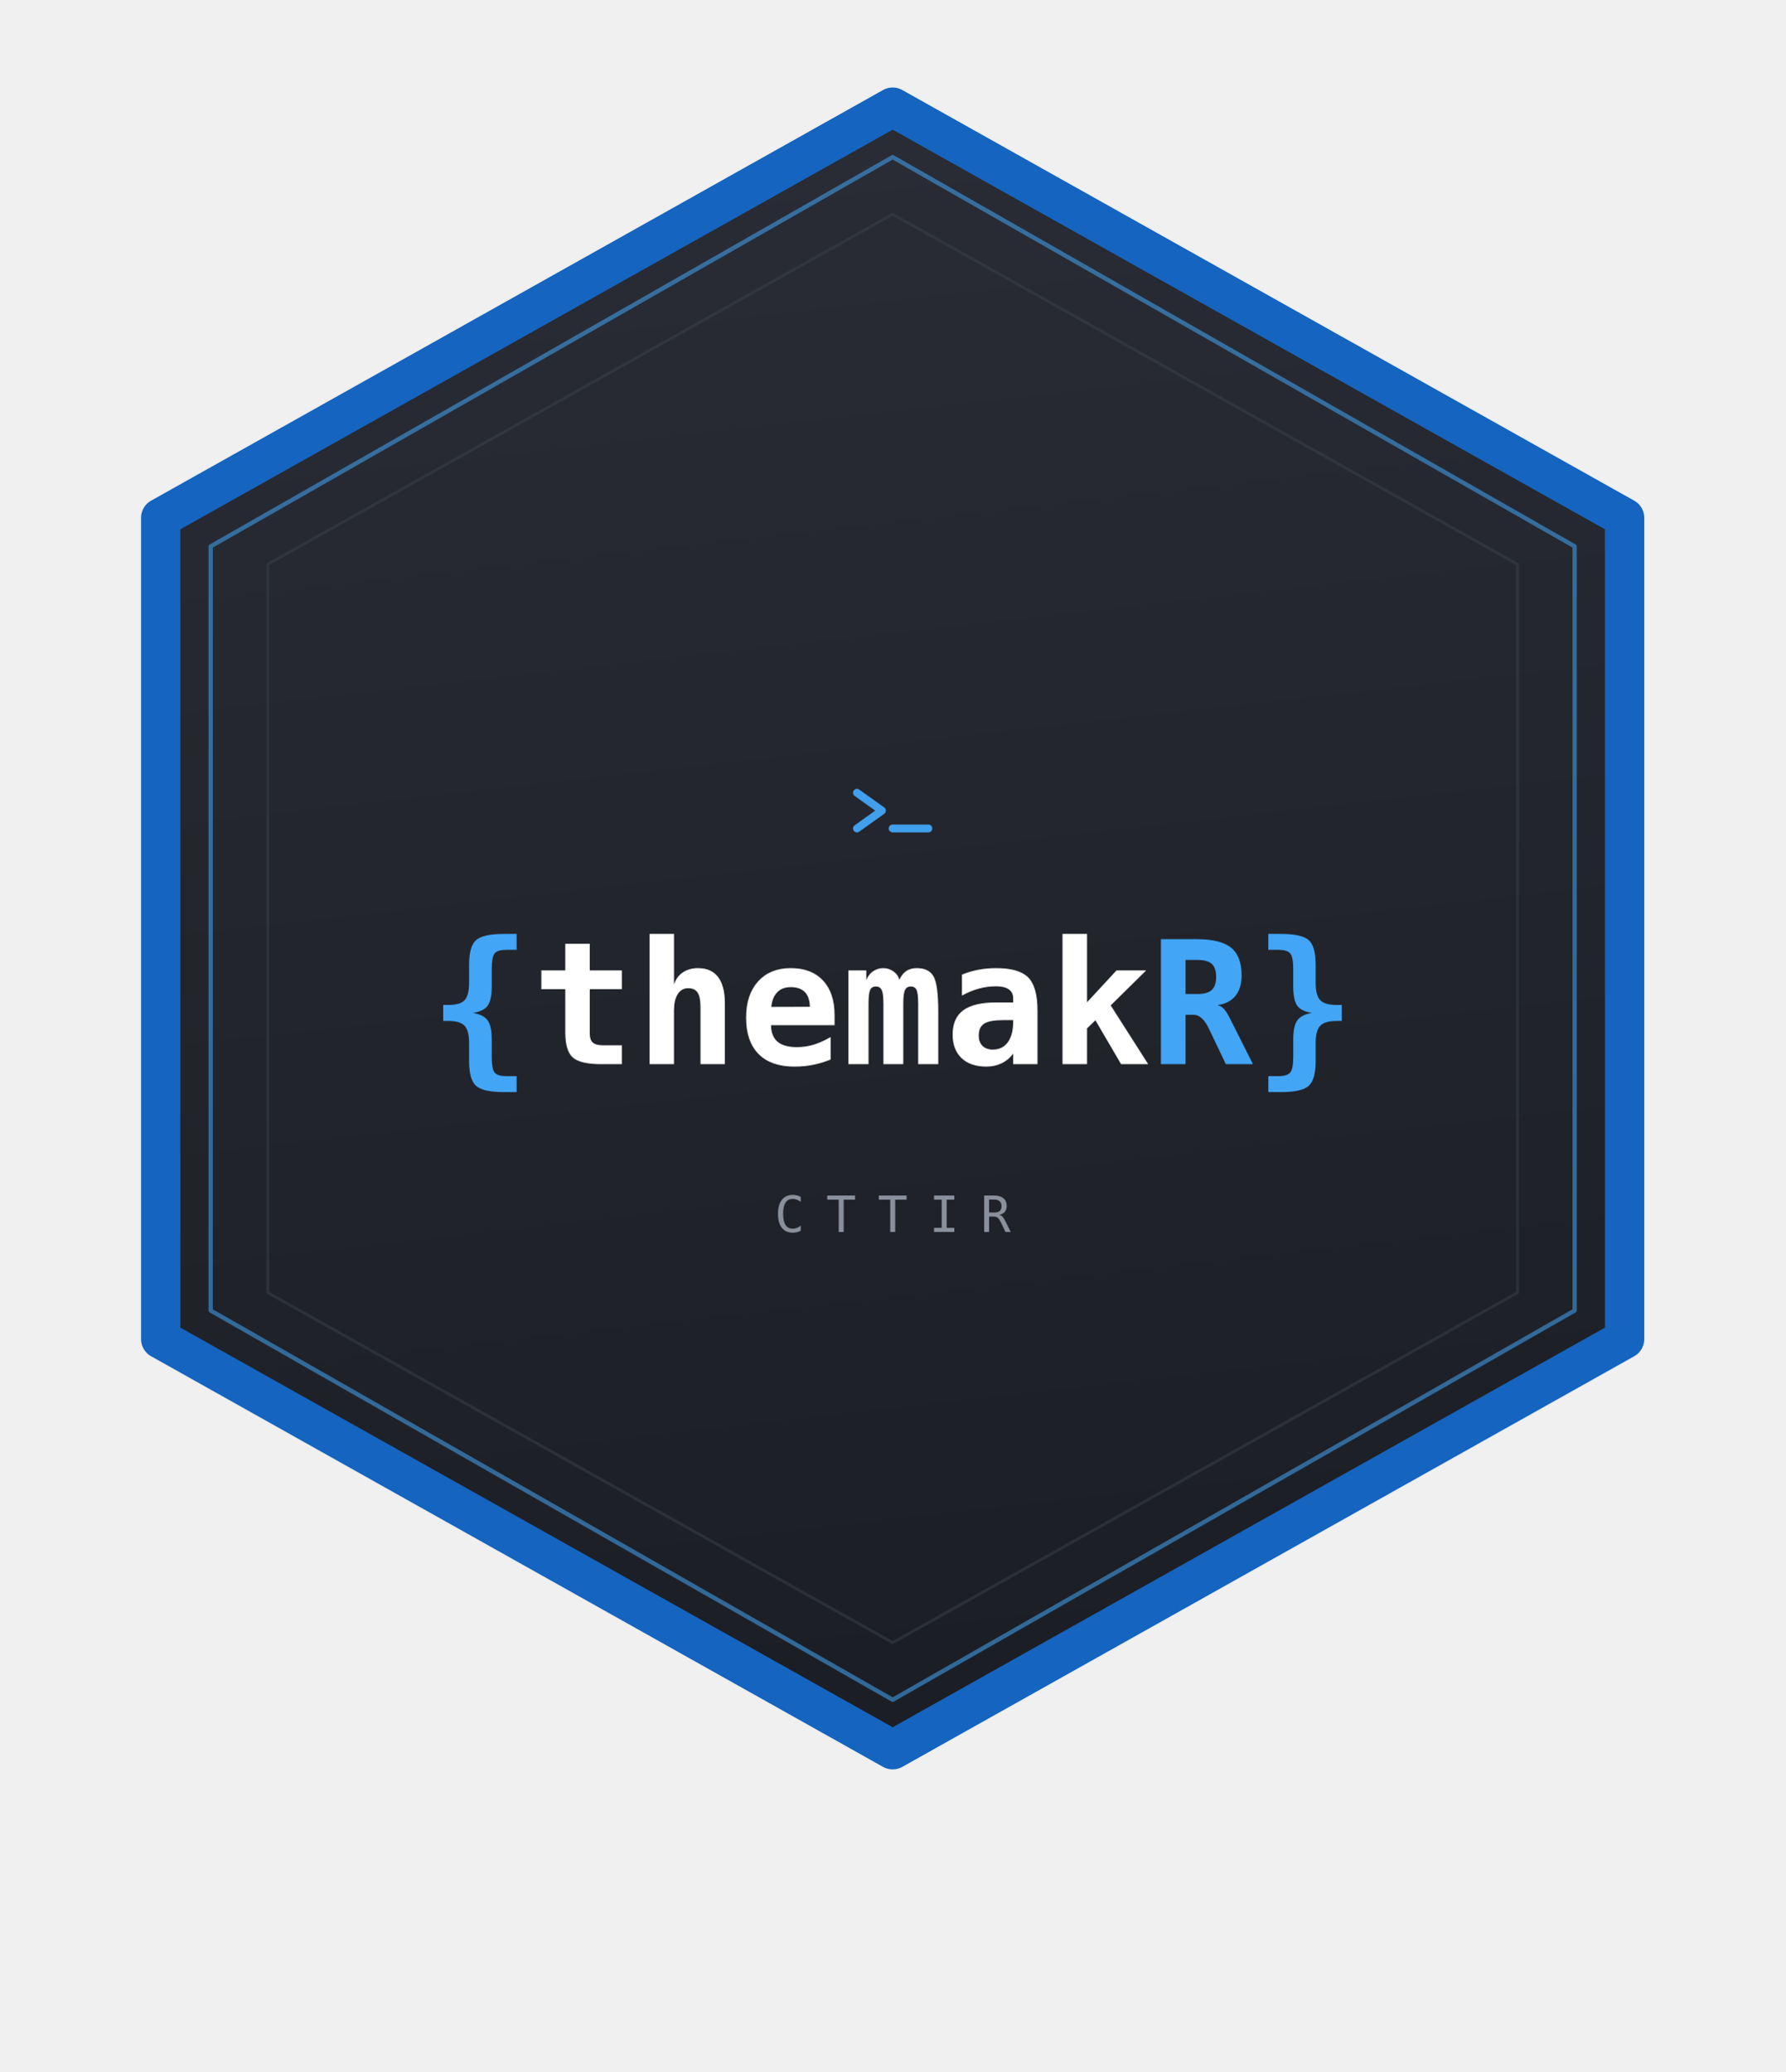
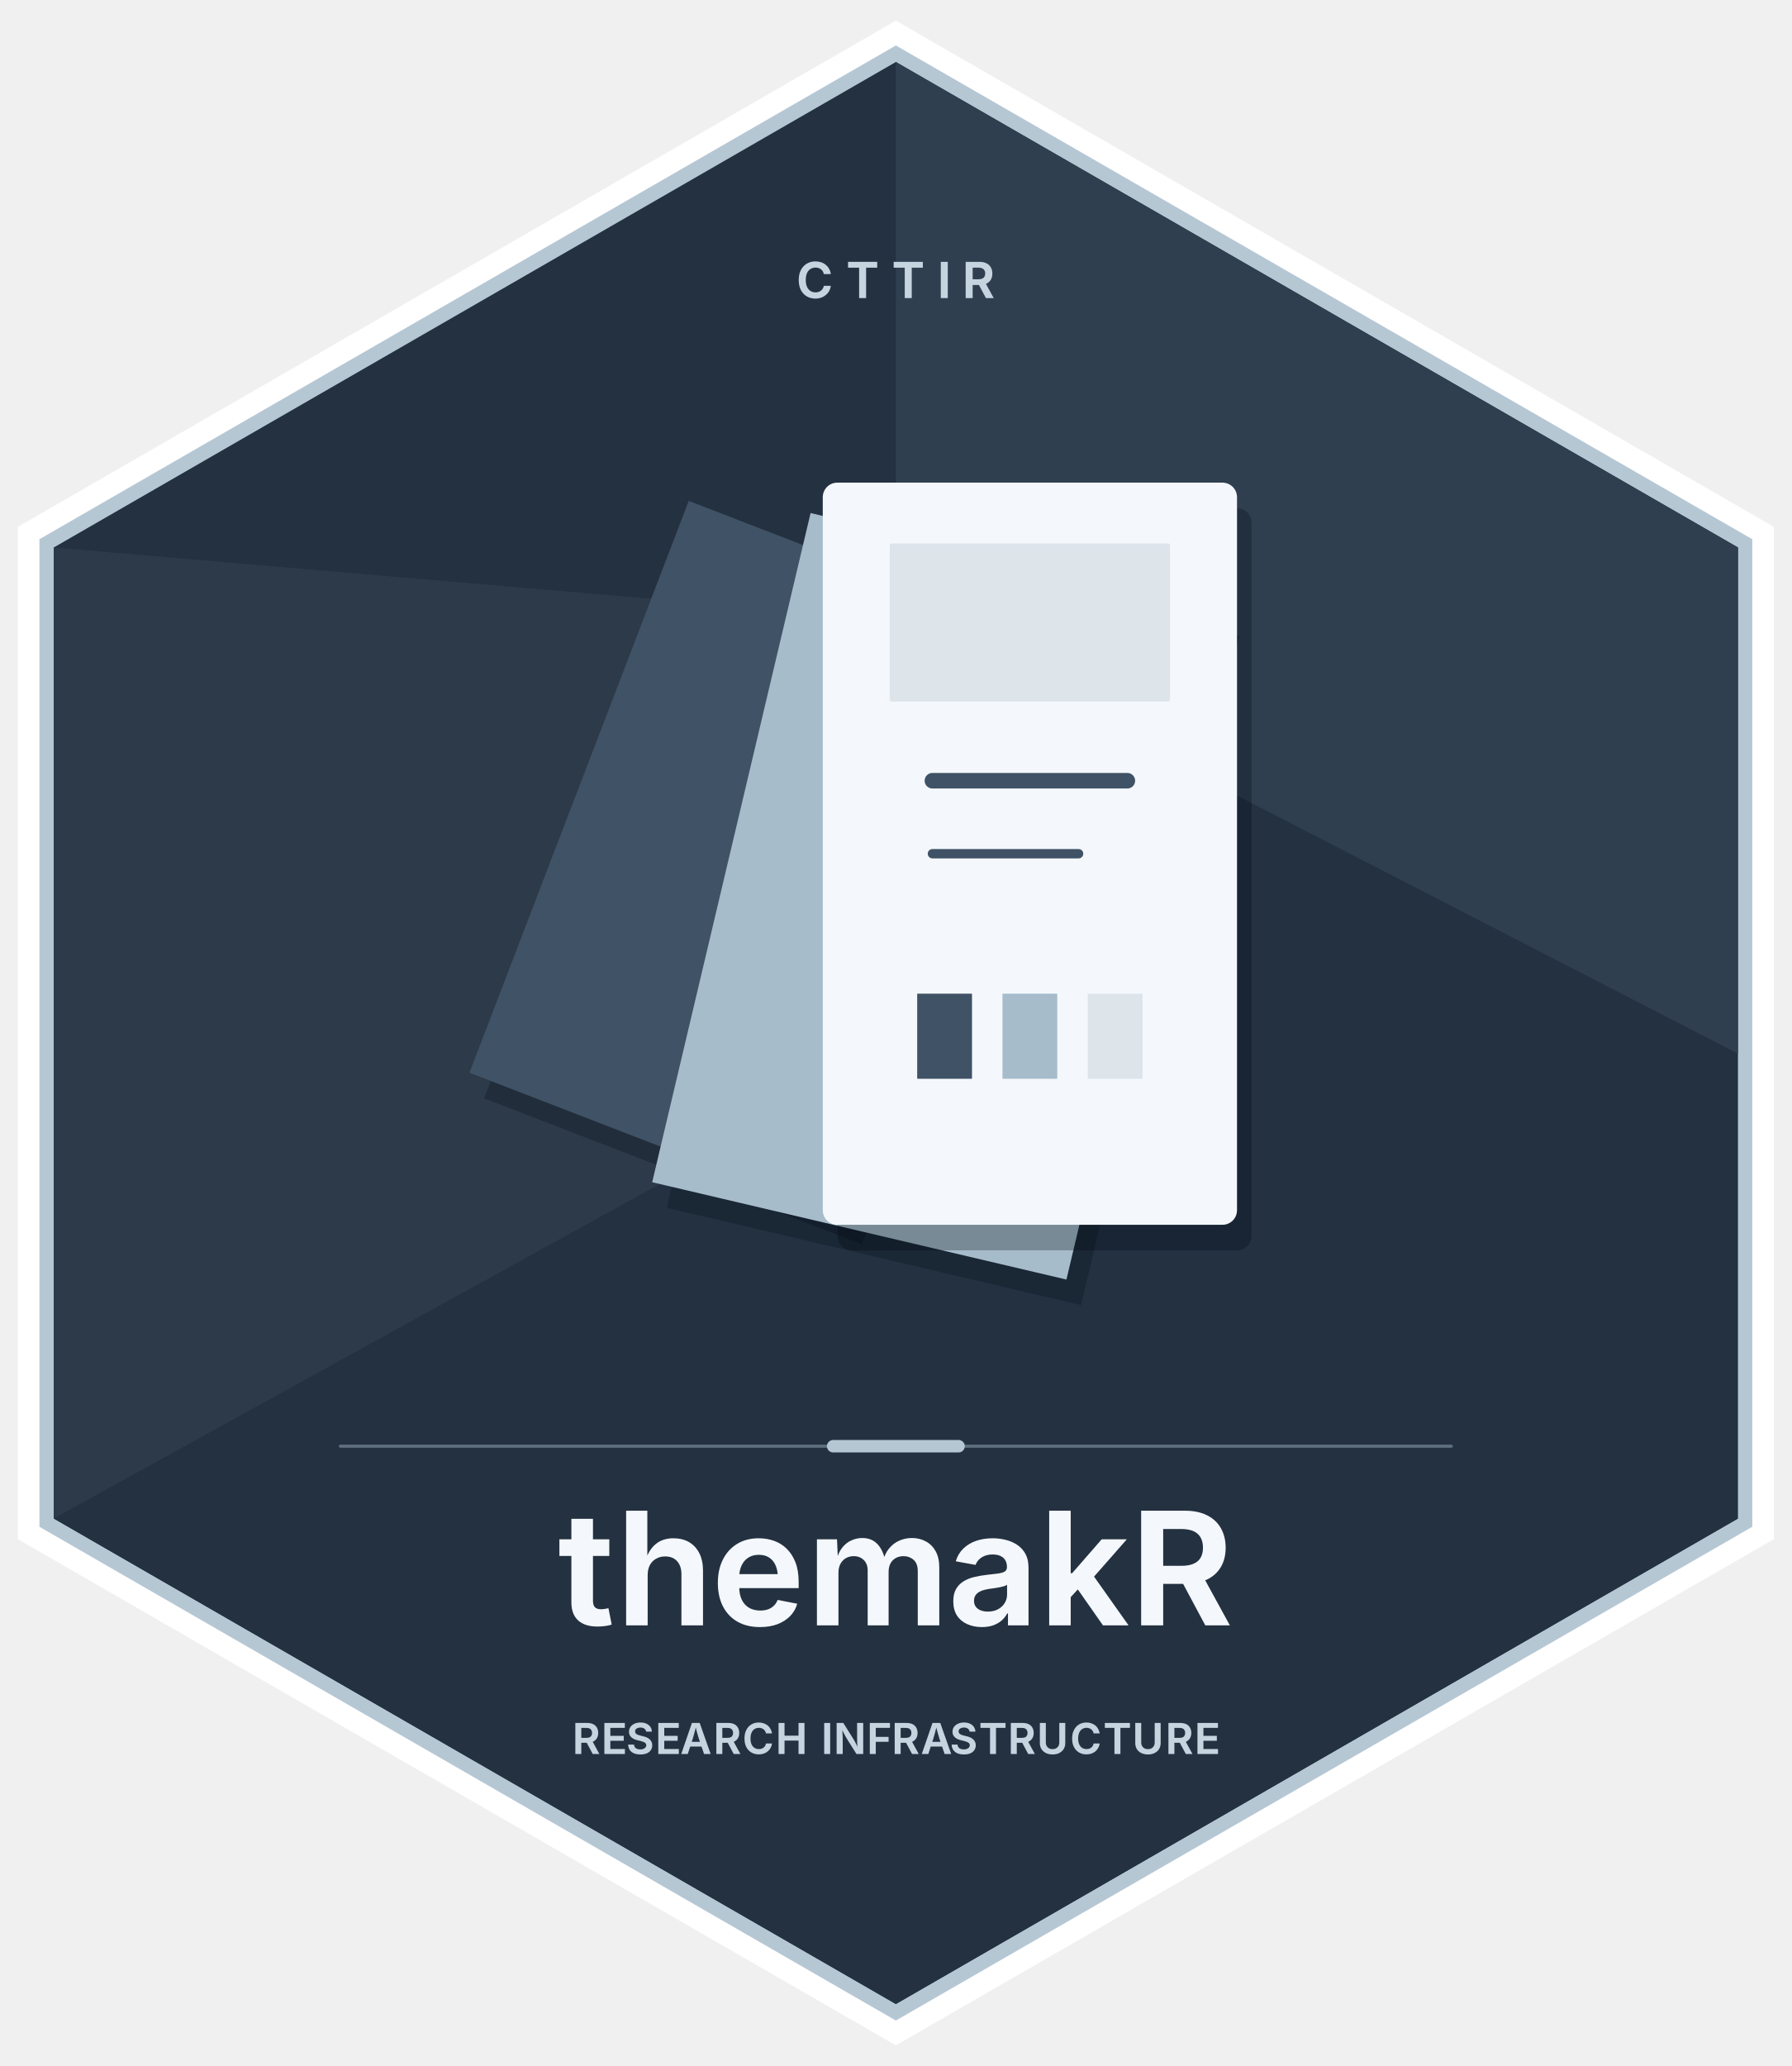
- <svg xmlns="http://www.w3.org/2000/svg" width="500" height="580" viewBox="0 0 500 580">
+ <svg xmlns="http://www.w3.org/2000/svg" xmlns:xlink="http://www.w3.org/1999/xlink" width="432" height="498" viewBox="0 0 432 498">
  <defs>
-     <linearGradient id="bgthema" x1="0" y1="0" x2="0.1" y2="1">
-       <stop offset="0%" stop-color="#2a2d36" />
-       <stop offset="100%" stop-color="#1c1e25" />
-     </linearGradient>
-     <clipPath id="hexthema">
-       <polygon points="250,30 455,145 455,375 250,490 45,375 45,145" />
-     </clipPath>
+     <g>
+       <g id="glyph-0-0">
+         <path d="M 4.594 0.125 C 3.832 0.125 3.145 -0.051 2.531 -0.406 C 1.926 -0.758 1.445 -1.27 1.094 -1.938 C 0.75 -2.613 0.578 -3.422 0.578 -4.359 C 0.578 -5.305 0.754 -6.113 1.109 -6.781 C 1.461 -7.445 1.941 -7.957 2.547 -8.312 C 3.148 -8.664 3.832 -8.844 4.594 -8.844 C 5.082 -8.844 5.535 -8.773 5.953 -8.641 C 6.379 -8.504 6.754 -8.301 7.078 -8.031 C 7.41 -7.77 7.68 -7.453 7.891 -7.078 C 8.109 -6.703 8.254 -6.27 8.328 -5.781 L 6.625 -5.781 C 6.582 -6.031 6.504 -6.25 6.391 -6.438 C 6.273 -6.633 6.129 -6.801 5.953 -6.938 C 5.773 -7.07 5.57 -7.176 5.344 -7.25 C 5.125 -7.32 4.891 -7.359 4.641 -7.359 C 4.172 -7.359 3.754 -7.238 3.391 -7 C 3.035 -6.77 2.758 -6.43 2.562 -5.984 C 2.375 -5.547 2.281 -5.004 2.281 -4.359 C 2.281 -3.711 2.379 -3.164 2.578 -2.719 C 2.773 -2.281 3.051 -1.945 3.406 -1.719 C 3.758 -1.488 4.164 -1.375 4.625 -1.375 C 4.883 -1.375 5.125 -1.41 5.344 -1.484 C 5.562 -1.555 5.758 -1.66 5.938 -1.797 C 6.113 -1.93 6.258 -2.094 6.375 -2.281 C 6.5 -2.477 6.586 -2.703 6.641 -2.953 L 8.328 -2.953 C 8.273 -2.535 8.148 -2.141 7.953 -1.766 C 7.766 -1.398 7.508 -1.078 7.188 -0.797 C 6.863 -0.516 6.484 -0.289 6.047 -0.125 C 5.617 0.039 5.133 0.125 4.594 0.125 Z M 4.594 0.125 " />
+       </g>
+       <g id="glyph-0-1">
+ </g>
+       <g id="glyph-0-2">
+         <path d="M 0.469 -7.328 L 0.469 -8.734 L 7.5 -8.734 L 7.5 -7.328 L 4.828 -7.328 L 4.828 0 L 3.141 0 L 3.141 -7.328 Z M 0.469 -7.328 " />
+       </g>
+       <g id="glyph-0-3">
+         <path d="M 2.516 -8.734 L 2.516 0 L 0.828 0 L 0.828 -8.734 Z M 2.516 -8.734 " />
+       </g>
+       <g id="glyph-0-4">
+         <path d="M 0.828 0 L 0.828 -8.734 L 4.172 -8.734 C 4.836 -8.734 5.398 -8.613 5.859 -8.375 C 6.316 -8.145 6.664 -7.816 6.906 -7.391 C 7.145 -6.973 7.266 -6.477 7.266 -5.906 C 7.266 -5.344 7.145 -4.852 6.906 -4.438 C 6.664 -4.031 6.312 -3.711 5.844 -3.484 C 5.375 -3.266 4.805 -3.156 4.141 -3.156 L 1.812 -3.156 L 1.812 -4.531 L 3.891 -4.531 C 4.266 -4.531 4.57 -4.582 4.812 -4.688 C 5.062 -4.801 5.242 -4.957 5.359 -5.156 C 5.484 -5.363 5.547 -5.613 5.547 -5.906 C 5.547 -6.219 5.484 -6.477 5.359 -6.688 C 5.242 -6.895 5.062 -7.055 4.812 -7.172 C 4.57 -7.285 4.266 -7.344 3.891 -7.344 L 2.516 -7.344 L 2.516 0 Z M 5.719 0 L 3.594 -3.969 L 5.422 -3.969 L 7.594 0 Z M 5.719 0 " />
+       </g>
+       <g id="glyph-1-0">
+         <path d="M 12.406 -20.75 L 12.406 -16.734 L 0.375 -16.734 L 0.375 -20.75 Z M 3.266 -25.688 L 8.469 -25.688 L 8.469 -5.953 C 8.469 -5.254 8.617 -4.734 8.922 -4.391 C 9.234 -4.055 9.742 -3.891 10.453 -3.891 C 10.66 -3.891 10.953 -3.914 11.328 -3.969 C 11.703 -4.031 11.992 -4.086 12.203 -4.141 L 12.984 -0.188 C 12.398 -0.008 11.816 0.109 11.234 0.172 C 10.66 0.242 10.109 0.281 9.578 0.281 C 7.535 0.281 5.973 -0.211 4.891 -1.203 C 3.805 -2.203 3.266 -3.641 3.266 -5.516 Z M 3.266 -25.688 " />
+       </g>
+       <g id="glyph-1-1">
+         <path d="M 7.656 -12.078 L 7.656 0 L 2.469 0 L 2.469 -27.641 L 7.578 -27.641 L 7.578 -15.594 L 7.109 -15.594 C 7.66 -17.352 8.492 -18.691 9.609 -19.609 C 10.734 -20.535 12.156 -21 13.875 -21 C 15.312 -21 16.562 -20.691 17.625 -20.078 C 18.688 -19.461 19.516 -18.57 20.109 -17.406 C 20.703 -16.238 21 -14.832 21 -13.188 L 21 0 L 15.797 0 L 15.797 -12.344 C 15.797 -13.676 15.445 -14.723 14.75 -15.484 C 14.062 -16.242 13.109 -16.625 11.891 -16.625 C 11.078 -16.625 10.348 -16.441 9.703 -16.078 C 9.055 -15.723 8.551 -15.207 8.188 -14.531 C 7.832 -13.863 7.656 -13.047 7.656 -12.078 Z M 7.656 -12.078 " />
+       </g>
+       <g id="glyph-1-2">
+         <path d="M 11.75 0.406 C 9.645 0.406 7.832 -0.023 6.312 -0.891 C 4.789 -1.766 3.617 -3 2.797 -4.594 C 1.984 -6.195 1.578 -8.086 1.578 -10.266 C 1.578 -12.391 1.984 -14.258 2.797 -15.875 C 3.609 -17.488 4.75 -18.742 6.219 -19.641 C 7.695 -20.547 9.438 -21 11.438 -21 C 12.758 -21 14 -20.789 15.156 -20.375 C 16.312 -19.957 17.328 -19.316 18.203 -18.453 C 19.086 -17.586 19.785 -16.5 20.297 -15.188 C 20.805 -13.875 21.062 -12.312 21.062 -10.5 L 21.062 -8.984 L 3.859 -8.984 L 3.859 -12.359 L 18.5 -12.359 L 16.062 -11.406 C 16.062 -12.531 15.891 -13.516 15.547 -14.359 C 15.203 -15.203 14.688 -15.852 14 -16.312 C 13.32 -16.781 12.477 -17.016 11.469 -17.016 C 10.469 -17.016 9.609 -16.781 8.891 -16.312 C 8.18 -15.844 7.645 -15.203 7.281 -14.391 C 6.914 -13.586 6.734 -12.691 6.734 -11.703 L 6.734 -9.328 C 6.734 -8.078 6.941 -7.02 7.359 -6.156 C 7.785 -5.301 8.379 -4.656 9.141 -4.219 C 9.91 -3.789 10.801 -3.578 11.812 -3.578 C 12.488 -3.578 13.102 -3.672 13.656 -3.859 C 14.207 -4.055 14.68 -4.348 15.078 -4.734 C 15.473 -5.117 15.781 -5.586 16 -6.141 L 20.719 -5.219 C 20.406 -4.094 19.836 -3.102 19.016 -2.25 C 18.191 -1.406 17.164 -0.75 15.938 -0.281 C 14.719 0.176 13.32 0.406 11.75 0.406 Z M 11.75 0.406 " />
+       </g>
+       <g id="glyph-1-3">
+         <path d="M 2.469 0 L 2.469 -20.75 L 7.312 -20.75 L 7.531 -15.672 L 7.156 -15.672 C 7.469 -16.922 7.938 -17.941 8.562 -18.734 C 9.188 -19.523 9.922 -20.109 10.766 -20.484 C 11.609 -20.867 12.484 -21.062 13.391 -21.062 C 14.891 -21.062 16.098 -20.586 17.016 -19.641 C 17.941 -18.703 18.602 -17.281 19 -15.375 L 18.391 -15.375 C 18.68 -16.664 19.176 -17.727 19.875 -18.562 C 20.582 -19.406 21.406 -20.031 22.344 -20.438 C 23.289 -20.852 24.305 -21.062 25.391 -21.062 C 26.629 -21.062 27.75 -20.785 28.75 -20.234 C 29.75 -19.691 30.535 -18.895 31.109 -17.844 C 31.68 -16.789 31.969 -15.504 31.969 -13.984 L 31.969 0 L 26.781 0 L 26.781 -13.078 C 26.781 -14.316 26.441 -15.227 25.766 -15.812 C 25.098 -16.395 24.289 -16.688 23.344 -16.688 C 22.602 -16.688 21.961 -16.523 21.422 -16.203 C 20.879 -15.891 20.461 -15.445 20.172 -14.875 C 19.891 -14.312 19.75 -13.648 19.75 -12.891 L 19.75 0 L 14.703 0 L 14.703 -13.266 C 14.703 -14.305 14.391 -15.133 13.766 -15.75 C 13.141 -16.375 12.332 -16.688 11.344 -16.688 C 10.656 -16.688 10.031 -16.531 9.469 -16.219 C 8.914 -15.906 8.473 -15.445 8.141 -14.844 C 7.816 -14.25 7.656 -13.516 7.656 -12.641 L 7.656 0 Z M 2.469 0 " />
+       </g>
+       <g id="glyph-1-4">
+         <path d="M 8.25 0.406 C 6.945 0.406 5.77 0.172 4.719 -0.297 C 3.664 -0.766 2.836 -1.457 2.234 -2.375 C 1.641 -3.301 1.344 -4.445 1.344 -5.812 C 1.344 -6.988 1.555 -7.957 1.984 -8.719 C 2.422 -9.488 3.008 -10.109 3.75 -10.578 C 4.488 -11.047 5.328 -11.395 6.266 -11.625 C 7.211 -11.863 8.191 -12.039 9.203 -12.156 C 10.398 -12.281 11.367 -12.395 12.109 -12.5 C 12.859 -12.602 13.406 -12.766 13.75 -12.984 C 14.102 -13.211 14.281 -13.555 14.281 -14.016 L 14.281 -14.109 C 14.281 -14.734 14.145 -15.27 13.875 -15.719 C 13.613 -16.164 13.227 -16.504 12.719 -16.734 C 12.219 -16.973 11.594 -17.094 10.844 -17.094 C 10.082 -17.094 9.422 -16.973 8.859 -16.734 C 8.305 -16.504 7.848 -16.195 7.484 -15.812 C 7.129 -15.438 6.875 -15.023 6.719 -14.578 L 1.938 -15.453 C 2.312 -16.68 2.922 -17.703 3.766 -18.516 C 4.609 -19.336 5.629 -19.957 6.828 -20.375 C 8.035 -20.789 9.375 -21 10.844 -21 C 11.883 -21 12.914 -20.875 13.938 -20.625 C 14.957 -20.383 15.883 -19.988 16.719 -19.438 C 17.562 -18.883 18.234 -18.156 18.734 -17.25 C 19.234 -16.352 19.484 -15.242 19.484 -13.922 L 19.484 0 L 14.531 0 L 14.531 -2.875 L 14.344 -2.875 C 14.02 -2.258 13.582 -1.703 13.031 -1.203 C 12.477 -0.711 11.805 -0.32 11.016 -0.031 C 10.223 0.258 9.301 0.406 8.25 0.406 Z M 9.672 -3.328 C 10.609 -3.328 11.422 -3.508 12.109 -3.875 C 12.805 -4.25 13.348 -4.75 13.734 -5.375 C 14.117 -6 14.312 -6.68 14.312 -7.422 L 14.312 -9.781 C 14.145 -9.656 13.883 -9.539 13.531 -9.438 C 13.176 -9.332 12.781 -9.238 12.344 -9.156 C 11.914 -9.07 11.488 -9 11.062 -8.938 C 10.633 -8.875 10.27 -8.828 9.969 -8.797 C 9.258 -8.691 8.633 -8.531 8.094 -8.312 C 7.551 -8.094 7.125 -7.789 6.812 -7.406 C 6.5 -7.02 6.344 -6.523 6.344 -5.922 C 6.344 -5.359 6.484 -4.883 6.766 -4.5 C 7.055 -4.113 7.453 -3.82 7.953 -3.625 C 8.453 -3.426 9.023 -3.328 9.672 -3.328 Z M 9.672 -3.328 " />
+       </g>
+       <g id="glyph-1-5">
+         <path d="M 7.203 -6.312 L 7.203 -12.578 L 8 -12.578 L 15.125 -20.75 L 21.188 -20.75 L 12.109 -10.422 L 10.969 -10.422 Z M 2.469 0 L 2.469 -27.641 L 7.656 -27.641 L 7.656 0 Z M 15.438 0 L 8.938 -9.281 L 12.438 -12.953 L 21.609 0 Z M 15.438 0 " />
+       </g>
+       <g id="glyph-1-6">
+         <path d="M 2.641 0 L 2.641 -27.641 L 13.219 -27.641 C 15.312 -27.641 17.086 -27.27 18.547 -26.531 C 20.016 -25.789 21.125 -24.75 21.875 -23.406 C 22.633 -22.07 23.016 -20.508 23.016 -18.719 C 23.016 -16.926 22.629 -15.375 21.859 -14.062 C 21.086 -12.758 19.969 -11.754 18.5 -11.047 C 17.031 -10.348 15.227 -10 13.094 -10 L 5.75 -10 L 5.75 -14.359 L 12.328 -14.359 C 13.523 -14.359 14.508 -14.523 15.281 -14.859 C 16.051 -15.191 16.617 -15.68 16.984 -16.328 C 17.359 -16.984 17.547 -17.781 17.547 -18.719 C 17.547 -19.688 17.359 -20.504 16.984 -21.172 C 16.617 -21.836 16.051 -22.348 15.281 -22.703 C 14.508 -23.055 13.516 -23.234 12.297 -23.234 L 7.953 -23.234 L 7.953 0 Z M 18.109 0 L 11.391 -12.562 L 17.156 -12.562 L 24.031 0 Z M 18.109 0 " />
+       </g>
+       <g id="glyph-2-0">
+         <path d="M 0.719 0 L 0.719 -7.484 L 3.578 -7.484 C 4.148 -7.484 4.633 -7.383 5.031 -7.188 C 5.426 -6.988 5.723 -6.707 5.922 -6.344 C 6.129 -5.977 6.234 -5.555 6.234 -5.078 C 6.234 -4.586 6.129 -4.164 5.922 -3.812 C 5.711 -3.457 5.41 -3.18 5.016 -2.984 C 4.617 -2.797 4.129 -2.703 3.547 -2.703 L 1.562 -2.703 L 1.562 -3.891 L 3.344 -3.891 C 3.664 -3.891 3.93 -3.93 4.141 -4.016 C 4.348 -4.109 4.5 -4.242 4.594 -4.422 C 4.695 -4.598 4.75 -4.816 4.75 -5.078 C 4.75 -5.336 4.695 -5.555 4.594 -5.734 C 4.5 -5.922 4.348 -6.062 4.141 -6.156 C 3.93 -6.25 3.66 -6.297 3.328 -6.297 L 2.156 -6.297 L 2.156 0 Z M 4.906 0 L 3.094 -3.406 L 4.656 -3.406 L 6.516 0 Z M 4.906 0 " />
+       </g>
+       <g id="glyph-2-1">
+         <path d="M 0.719 0 L 0.719 -7.484 L 5.656 -7.484 L 5.656 -6.297 L 2.156 -6.297 L 2.156 -4.375 L 5.391 -4.375 L 5.391 -3.188 L 2.156 -3.188 L 2.156 -1.203 L 5.672 -1.203 L 5.672 0 Z M 0.719 0 " />
+       </g>
+       <g id="glyph-2-2">
+         <path d="M 3.406 0.109 C 2.812 0.109 2.297 0.02 1.859 -0.156 C 1.43 -0.344 1.094 -0.613 0.844 -0.969 C 0.602 -1.32 0.473 -1.754 0.453 -2.266 L 1.859 -2.266 C 1.879 -2.004 1.957 -1.785 2.094 -1.609 C 2.227 -1.441 2.406 -1.316 2.625 -1.234 C 2.852 -1.148 3.109 -1.109 3.391 -1.109 C 3.672 -1.109 3.914 -1.148 4.125 -1.234 C 4.344 -1.316 4.516 -1.438 4.641 -1.594 C 4.766 -1.75 4.828 -1.926 4.828 -2.125 C 4.828 -2.312 4.77 -2.461 4.656 -2.578 C 4.551 -2.703 4.398 -2.805 4.203 -2.891 C 4.004 -2.973 3.77 -3.051 3.5 -3.125 L 2.672 -3.328 C 2.035 -3.484 1.539 -3.727 1.188 -4.062 C 0.832 -4.395 0.656 -4.828 0.656 -5.359 C 0.656 -5.805 0.773 -6.195 1.016 -6.531 C 1.254 -6.863 1.582 -7.125 2 -7.312 C 2.426 -7.5 2.906 -7.594 3.438 -7.594 C 3.977 -7.594 4.453 -7.5 4.859 -7.312 C 5.266 -7.125 5.582 -6.863 5.812 -6.531 C 6.039 -6.195 6.16 -5.816 6.172 -5.391 L 4.781 -5.391 C 4.738 -5.703 4.598 -5.941 4.359 -6.109 C 4.117 -6.285 3.801 -6.375 3.406 -6.375 C 3.145 -6.375 2.914 -6.332 2.719 -6.25 C 2.52 -6.176 2.367 -6.066 2.266 -5.922 C 2.172 -5.785 2.125 -5.629 2.125 -5.453 C 2.125 -5.254 2.18 -5.086 2.297 -4.953 C 2.422 -4.828 2.578 -4.723 2.766 -4.641 C 2.953 -4.566 3.148 -4.504 3.359 -4.453 L 4.047 -4.281 C 4.336 -4.219 4.617 -4.129 4.891 -4.016 C 5.16 -3.898 5.395 -3.754 5.594 -3.578 C 5.801 -3.398 5.961 -3.191 6.078 -2.953 C 6.203 -2.711 6.266 -2.43 6.266 -2.109 C 6.266 -1.672 6.148 -1.281 5.922 -0.938 C 5.703 -0.602 5.379 -0.344 4.953 -0.156 C 4.523 0.02 4.008 0.109 3.406 0.109 Z M 3.406 0.109 " />
+       </g>
+       <g id="glyph-2-3">
+         <path d="M 0.25 0 L 2.828 -7.484 L 4.703 -7.484 L 7.344 0 L 5.75 0 L 4.484 -3.75 C 4.348 -4.188 4.207 -4.672 4.062 -5.203 C 3.914 -5.734 3.758 -6.32 3.594 -6.969 L 3.906 -6.969 C 3.738 -6.32 3.586 -5.727 3.453 -5.188 C 3.316 -4.656 3.18 -4.176 3.047 -3.75 L 1.828 0 Z M 1.812 -1.797 L 1.812 -2.938 L 5.781 -2.938 L 5.781 -1.797 Z M 1.812 -1.797 " />
+       </g>
+       <g id="glyph-2-4">
+         <path d="M 3.953 0.094 C 3.285 0.094 2.691 -0.055 2.172 -0.359 C 1.648 -0.66 1.238 -1.098 0.938 -1.672 C 0.645 -2.242 0.5 -2.93 0.5 -3.734 C 0.5 -4.547 0.648 -5.238 0.953 -5.812 C 1.254 -6.395 1.664 -6.836 2.188 -7.141 C 2.707 -7.441 3.297 -7.594 3.953 -7.594 C 4.367 -7.594 4.754 -7.531 5.109 -7.406 C 5.473 -7.289 5.797 -7.117 6.078 -6.891 C 6.359 -6.672 6.586 -6.395 6.766 -6.062 C 6.953 -5.738 7.078 -5.375 7.141 -4.969 L 5.688 -4.969 C 5.645 -5.176 5.57 -5.363 5.469 -5.531 C 5.375 -5.695 5.25 -5.836 5.094 -5.953 C 4.945 -6.066 4.773 -6.156 4.578 -6.219 C 4.391 -6.281 4.191 -6.312 3.984 -6.312 C 3.578 -6.312 3.219 -6.207 2.906 -6 C 2.602 -5.801 2.367 -5.508 2.203 -5.125 C 2.035 -4.75 1.953 -4.285 1.953 -3.734 C 1.953 -3.18 2.035 -2.711 2.203 -2.328 C 2.379 -1.953 2.617 -1.664 2.922 -1.469 C 3.223 -1.281 3.57 -1.188 3.969 -1.188 C 4.188 -1.188 4.391 -1.211 4.578 -1.266 C 4.766 -1.328 4.938 -1.414 5.094 -1.531 C 5.25 -1.645 5.375 -1.785 5.469 -1.953 C 5.57 -2.117 5.645 -2.312 5.688 -2.531 L 7.141 -2.531 C 7.098 -2.176 6.992 -1.836 6.828 -1.516 C 6.66 -1.203 6.438 -0.922 6.156 -0.672 C 5.883 -0.43 5.562 -0.242 5.188 -0.109 C 4.82 0.023 4.41 0.094 3.953 0.094 Z M 3.953 0.094 " />
+       </g>
+       <g id="glyph-2-5">
+         <path d="M 0.719 0 L 0.719 -7.484 L 2.156 -7.484 L 2.156 -4.422 L 5.531 -4.422 L 5.531 -7.484 L 6.969 -7.484 L 6.969 0 L 5.531 0 L 5.531 -3.234 L 2.156 -3.234 L 2.156 0 Z M 0.719 0 " />
+       </g>
+       <g id="glyph-2-6">
+ </g>
+       <g id="glyph-2-7">
+         <path d="M 2.156 -7.484 L 2.156 0 L 0.719 0 L 0.719 -7.484 Z M 2.156 -7.484 " />
+       </g>
+       <g id="glyph-2-8">
+         <path d="M 0.719 0 L 0.719 -7.484 L 2.328 -7.484 L 4.812 -3.531 C 4.926 -3.352 5.039 -3.148 5.156 -2.922 C 5.281 -2.703 5.406 -2.457 5.531 -2.188 C 5.664 -1.914 5.797 -1.609 5.922 -1.266 L 5.781 -1.266 C 5.75 -1.547 5.723 -1.836 5.703 -2.141 C 5.691 -2.453 5.68 -2.742 5.672 -3.016 C 5.66 -3.297 5.656 -3.535 5.656 -3.734 L 5.656 -7.484 L 7.125 -7.484 L 7.125 0 L 5.5 0 L 3.25 -3.578 C 3.102 -3.828 2.961 -4.066 2.828 -4.297 C 2.691 -4.535 2.551 -4.801 2.406 -5.094 C 2.258 -5.395 2.082 -5.75 1.875 -6.156 L 2.062 -6.156 C 2.082 -5.789 2.102 -5.441 2.125 -5.109 C 2.145 -4.785 2.16 -4.488 2.172 -4.219 C 2.18 -3.957 2.188 -3.742 2.188 -3.578 L 2.188 0 Z M 0.719 0 " />
+       </g>
+       <g id="glyph-2-9">
+         <path d="M 0.719 0 L 0.719 -7.484 L 5.578 -7.484 L 5.578 -6.297 L 2.156 -6.297 L 2.156 -4.125 L 5.25 -4.125 L 5.25 -2.938 L 2.156 -2.938 L 2.156 0 Z M 0.719 0 " />
+       </g>
+       <g id="glyph-2-10">
+         <path d="M 0.391 -6.297 L 0.391 -7.484 L 6.438 -7.484 L 6.438 -6.297 L 4.141 -6.297 L 4.141 0 L 2.703 0 L 2.703 -6.297 Z M 0.391 -6.297 " />
+       </g>
+       <g id="glyph-2-11">
+         <path d="M 3.781 0.109 C 3.164 0.109 2.629 -0.004 2.172 -0.234 C 1.711 -0.461 1.352 -0.781 1.094 -1.188 C 0.844 -1.602 0.719 -2.078 0.719 -2.609 L 0.719 -7.484 L 2.156 -7.484 L 2.156 -2.734 C 2.156 -2.43 2.223 -2.16 2.359 -1.922 C 2.492 -1.691 2.68 -1.508 2.922 -1.375 C 3.16 -1.238 3.445 -1.172 3.781 -1.172 C 4.113 -1.172 4.398 -1.238 4.641 -1.375 C 4.879 -1.508 5.066 -1.691 5.203 -1.922 C 5.336 -2.16 5.406 -2.43 5.406 -2.734 L 5.406 -7.484 L 6.844 -7.484 L 6.844 -2.609 C 6.844 -2.078 6.711 -1.602 6.453 -1.188 C 6.203 -0.781 5.848 -0.461 5.391 -0.234 C 4.93 -0.004 4.395 0.109 3.781 0.109 Z M 3.781 0.109 " />
+       </g>
+     </g>
  </defs>
-   <polygon points="250,30 455,145 455,375 250,490 45,375 45,145" fill="url(#bgthema)" />
-   <g clip-path="url(#hexthema)">
-     <polygon points="250,60 425,158 425,362 250,460 75,362 75,158" fill="none" stroke="#3a3f4a" stroke-width="0.8" opacity="0.5" />
-     <text font-family="monospace" font-weight="700" font-size="48" text-anchor="start" fill="#42A5F5" x="120" y="298">{</text>
-     <text font-family="monospace" font-weight="700" font-size="48" text-anchor="start" fill="#FFFFFF" x="149" y="298">themak</text>
-     <text font-family="monospace" font-weight="700" font-size="48" text-anchor="start" fill="#42A5F5" x="322" y="298">R</text>
-     <text font-family="monospace" font-weight="700" font-size="48" text-anchor="start" fill="#42A5F5" x="351" y="298">}</text>
-     <g transform="translate(240, 222)">
-       <path d="M 0,0 L 7,5 L 0,10" fill="none" stroke="#42A5F5" stroke-width="2.2" stroke-linecap="round" stroke-linejoin="round" opacity="0.95" />
-       <line x1="10" y1="10" x2="20" y2="10" stroke="#42A5F5" stroke-width="2.2" stroke-linecap="round" opacity="0.95" />
-     </g>
-     <text font-family="monospace" font-weight="400" font-size="14" fill="#9CA3AF" text-anchor="middle" x="250" y="345" letter-spacing="6" opacity="0.85">CTTIR</text>
+   <path fill-rule="nonzero" fill="rgb(100%, 100%, 100%)" fill-opacity="1" d="M 216 4.98 L 427.68 126.988 L 427.68 371.012 L 216 493.02 L 4.32 371.012 L 4.32 126.988 Z M 216 4.98 " />
+   <path fill-rule="nonzero" fill="rgb(71.373%, 78.039%, 83.137%)" fill-opacity="1" d="M 216 10.957 L 422.496 129.977 L 422.496 368.023 L 216 487.043 L 9.504 368.023 L 9.504 129.977 Z M 216 10.957 " />
+   <path fill-rule="nonzero" fill="rgb(13.725%, 19.216%, 25.49%)" fill-opacity="1" d="M 216 14.941 L 419.039 131.969 L 419.039 366.031 L 216 483.059 L 12.961 366.031 L 12.961 131.969 Z M 216 14.941 " />
+   <path fill-rule="nonzero" fill="rgb(18.431%, 24.706%, 30.98%)" fill-opacity="1" d="M 216 14.941 L 419.039 131.969 L 419.039 253.98 L 216 149.398 Z M 216 14.941 " />
+   <path fill-rule="nonzero" fill="rgb(17.255%, 22.745%, 28.627%)" fill-opacity="1" d="M 12.961 366.031 L 216 253.98 L 216 149.398 L 12.961 131.969 Z M 12.961 366.031 " />
+   <path fill-rule="nonzero" fill="rgb(13.725%, 19.216%, 25.49%)" fill-opacity="1" d="M 12.961 366.031 L 216 308.762 L 419.039 366.031 L 216 483.059 Z M 12.961 366.031 " />
+   <g fill="rgb(77.647%, 83.137%, 87.843%)" fill-opacity="1">
+     <use xlink:href="#glyph-0-0" x="192" y="71.852" />
+     <use xlink:href="#glyph-0-1" x="201" y="71.852" />
+     <use xlink:href="#glyph-0-2" x="204" y="71.852" />
+     <use xlink:href="#glyph-0-1" x="212" y="71.852" />
+     <use xlink:href="#glyph-0-2" x="215" y="71.852" />
+     <use xlink:href="#glyph-0-1" x="223" y="71.852" />
+     <use xlink:href="#glyph-0-3" x="226" y="71.852" />
+     <use xlink:href="#glyph-0-1" x="229" y="71.852" />
+     <use xlink:href="#glyph-0-4" x="232" y="71.852" />
  </g>
-   <polygon points="250,30 455,145 455,375 250,490 45,375 45,145" fill="none" stroke="#1565c0" stroke-width="11" stroke-linejoin="round" />
-   <polygon points="250,44 441,153 441,367 250,476 59,367 59,153" fill="none" stroke="#42A5F5" stroke-width="1.2" stroke-linejoin="round" opacity="0.55" />
+   <path fill="none" stroke-width="0.75" stroke-linecap="round" stroke-linejoin="round" stroke="rgb(71.373%, 78.039%, 83.137%)" stroke-opacity="0.42" stroke-miterlimit="10" d="M 82.078 348.602 L 349.922 348.602 " />
+   <path fill="none" stroke-width="3" stroke-linecap="round" stroke-linejoin="round" stroke="rgb(71.373%, 78.039%, 83.137%)" stroke-opacity="1" stroke-miterlimit="10" d="M 200.879 348.602 L 231.121 348.602 " />
+   <g fill="rgb(95.686%, 97.255%, 98.824%)" fill-opacity="1">
+     <use xlink:href="#glyph-1-0" x="134.5" y="391.793" />
+     <use xlink:href="#glyph-1-1" x="148.5" y="391.793" />
+     <use xlink:href="#glyph-1-2" x="171.5" y="391.793" />
+     <use xlink:href="#glyph-1-3" x="194.5" y="391.793" />
+     <use xlink:href="#glyph-1-4" x="228.5" y="391.793" />
+     <use xlink:href="#glyph-1-5" x="250.5" y="391.793" />
+     <use xlink:href="#glyph-1-6" x="272.5" y="391.793" />
+   </g>
+   <g fill="rgb(77.647%, 83.137%, 87.843%)" fill-opacity="1">
+     <use xlink:href="#glyph-2-0" x="138" y="422.794" />
+     <use xlink:href="#glyph-2-1" x="145" y="422.794" />
+     <use xlink:href="#glyph-2-2" x="151" y="422.794" />
+     <use xlink:href="#glyph-2-1" x="158" y="422.794" />
+     <use xlink:href="#glyph-2-3" x="164" y="422.794" />
+     <use xlink:href="#glyph-2-0" x="172" y="422.794" />
+     <use xlink:href="#glyph-2-4" x="179" y="422.794" />
+     <use xlink:href="#glyph-2-5" x="187" y="422.794" />
+     <use xlink:href="#glyph-2-6" x="195" y="422.794" />
+     <use xlink:href="#glyph-2-7" x="198" y="422.794" />
+     <use xlink:href="#glyph-2-8" x="201" y="422.794" />
+     <use xlink:href="#glyph-2-9" x="209" y="422.794" />
+     <use xlink:href="#glyph-2-0" x="215" y="422.794" />
+     <use xlink:href="#glyph-2-3" x="222" y="422.794" />
+     <use xlink:href="#glyph-2-2" x="229" y="422.794" />
+     <use xlink:href="#glyph-2-10" x="236" y="422.794" />
+     <use xlink:href="#glyph-2-0" x="243" y="422.794" />
+     <use xlink:href="#glyph-2-11" x="250" y="422.794" />
+     <use xlink:href="#glyph-2-4" x="258" y="422.794" />
+     <use xlink:href="#glyph-2-10" x="266" y="422.794" />
+     <use xlink:href="#glyph-2-11" x="273" y="422.794" />
+     <use xlink:href="#glyph-2-0" x="281" y="422.794" />
+     <use xlink:href="#glyph-2-1" x="288" y="422.794" />
+   </g>
+   <path fill-rule="nonzero" fill="rgb(1.176%, 3.922%, 7.059%)" fill-opacity="0.251" d="M 116.711 264.73 L 169.586 126.895 L 260.652 162.086 L 207.773 299.926 Z M 116.711 264.73 " />
+   <path fill-rule="nonzero" fill="rgb(25.098%, 32.157%, 39.608%)" fill-opacity="1" d="M 113.184 258.574 L 166.062 120.734 L 257.125 155.93 L 204.25 293.766 Z M 113.184 258.574 " />
+   <path fill-rule="nonzero" fill="rgb(1.176%, 3.922%, 7.059%)" fill-opacity="0.251" d="M 160.773 291.125 L 198.961 129.828 L 298.84 153.289 L 260.652 314.59 Z M 160.773 291.125 " />
+   <path fill-rule="nonzero" fill="rgb(65.49%, 73.725%, 79.608%)" fill-opacity="1" d="M 157.246 284.969 L 195.438 123.668 L 295.316 147.129 L 257.125 308.43 Z M 157.246 284.969 " />
+   <path fill-rule="nonzero" fill="rgb(1.176%, 3.922%, 7.059%)" fill-opacity="0.278" d="M 205.395 301.391 L 298.281 301.391 L 298.141 301.387 L 298.703 301.367 L 299.254 301.254 L 299.781 301.055 L 300.27 300.773 L 300.703 300.418 L 301.078 299.996 L 301.379 299.52 L 301.598 299.004 L 301.734 298.457 L 301.777 297.895 L 301.777 125.992 L 301.734 125.43 L 301.598 124.883 L 301.379 124.367 L 301.078 123.891 L 300.703 123.469 L 300.27 123.113 L 299.781 122.832 L 299.254 122.633 L 298.703 122.52 L 298.281 122.496 L 205.395 122.496 L 205.816 122.52 L 205.254 122.5 L 204.695 122.566 L 204.156 122.723 L 203.648 122.965 L 203.184 123.285 L 202.777 123.672 L 202.441 124.125 L 202.18 124.621 L 202 125.156 L 201.91 125.711 L 201.898 125.992 L 201.898 297.895 L 201.91 297.613 L 201.91 298.176 L 202 298.73 L 202.18 299.266 L 202.441 299.762 L 202.777 300.215 L 203.184 300.602 L 203.648 300.922 L 204.156 301.164 L 204.695 301.32 L 205.254 301.387 Z M 205.395 301.391 " />
+   <path fill-rule="nonzero" fill="rgb(95.686%, 97.255%, 98.824%)" fill-opacity="1" d="M 201.871 295.23 L 294.758 295.23 L 294.617 295.23 L 295.18 295.207 L 295.73 295.094 L 296.254 294.895 L 296.742 294.613 L 297.18 294.258 L 297.551 293.836 L 297.852 293.359 L 298.074 292.844 L 298.207 292.297 L 298.254 291.738 L 298.254 119.832 L 298.207 119.273 L 298.074 118.727 L 297.852 118.207 L 297.551 117.734 L 297.18 117.312 L 296.742 116.957 L 296.254 116.676 L 295.73 116.477 L 295.18 116.363 L 294.758 116.336 L 201.871 116.336 L 202.293 116.363 L 201.73 116.34 L 201.172 116.406 L 200.629 116.562 L 200.121 116.805 L 199.66 117.125 L 199.254 117.516 L 198.914 117.965 L 198.652 118.461 L 198.477 118.996 L 198.387 119.551 L 198.375 119.832 L 198.375 291.738 L 198.387 291.457 L 198.387 292.02 L 198.477 292.574 L 198.652 293.105 L 198.914 293.605 L 199.254 294.055 L 199.66 294.445 L 200.121 294.766 L 200.629 295.004 L 201.172 295.16 L 201.73 295.23 Z M 201.871 295.23 " />
+   <path fill-rule="nonzero" fill="rgb(86.667%, 89.804%, 92.157%)" fill-opacity="1" d="M 214.988 169.125 L 281.637 169.125 L 281.621 169.125 L 281.695 169.121 L 281.766 169.109 L 281.836 169.082 L 281.898 169.043 L 281.957 169 L 282.004 168.941 L 282.043 168.879 L 282.074 168.812 L 282.09 168.742 L 282.098 168.668 L 282.098 131.457 L 282.09 131.383 L 282.074 131.312 L 282.043 131.246 L 282.004 131.184 L 281.957 131.129 L 281.898 131.082 L 281.836 131.043 L 281.766 131.02 L 281.695 131.004 L 281.637 131 L 214.988 131 L 215.043 131.004 L 214.969 131 L 214.898 131.008 L 214.828 131.031 L 214.762 131.062 L 214.699 131.105 L 214.645 131.156 L 214.602 131.215 L 214.566 131.277 L 214.543 131.348 L 214.531 131.422 L 214.531 168.668 L 214.531 168.633 L 214.531 168.703 L 214.543 168.777 L 214.566 168.848 L 214.602 168.914 L 214.645 168.973 L 214.699 169.023 L 214.762 169.062 L 214.828 169.098 L 214.898 169.117 L 214.969 169.125 Z M 214.988 169.125 " />
+   <path fill="none" stroke-width="3.75" stroke-linecap="round" stroke-linejoin="round" stroke="rgb(25.098%, 32.157%, 39.608%)" stroke-opacity="1" stroke-miterlimit="10" d="M 224.812 188.188 L 271.812 188.188 " />
+   <path fill="none" stroke-width="2.25" stroke-linecap="round" stroke-linejoin="round" stroke="rgb(25.098%, 32.157%, 39.608%)" stroke-opacity="1" stroke-miterlimit="10" d="M 224.812 205.785 L 260.062 205.785 " />
+   <path fill-rule="nonzero" fill="rgb(25.098%, 32.157%, 39.608%)" fill-opacity="1" d="M 221.262 260.039 L 234.242 260.039 L 234.234 260.039 L 234.254 260.039 L 234.273 260.035 L 234.293 260.027 L 234.309 260.02 L 234.324 260.008 L 234.348 259.977 L 234.355 259.957 L 234.359 259.941 L 234.359 239.609 L 234.355 239.594 L 234.348 239.574 L 234.324 239.543 L 234.309 239.531 L 234.293 239.523 L 234.273 239.516 L 234.254 239.512 L 221.262 239.512 L 221.273 239.512 L 221.234 239.512 L 221.219 239.52 L 221.199 239.527 L 221.184 239.539 L 221.172 239.551 L 221.148 239.582 L 221.141 239.621 L 221.141 259.922 L 221.141 259.91 L 221.141 259.93 L 221.148 259.969 L 221.172 260 L 221.184 260.012 L 221.199 260.023 L 221.219 260.031 L 221.234 260.039 Z M 221.262 260.039 " />
+   <path fill-rule="nonzero" fill="rgb(65.49%, 73.725%, 79.608%)" fill-opacity="1" d="M 241.824 260.039 L 254.805 260.039 L 254.801 260.039 L 254.82 260.039 L 254.836 260.035 L 254.855 260.027 L 254.871 260.02 L 254.887 260.008 L 254.91 259.977 L 254.918 259.957 L 254.922 259.941 L 254.922 239.609 L 254.918 239.594 L 254.91 239.574 L 254.887 239.543 L 254.871 239.531 L 254.855 239.523 L 254.836 239.516 L 254.82 239.512 L 241.824 239.512 L 241.836 239.512 L 241.801 239.512 L 241.762 239.527 L 241.746 239.539 L 241.734 239.551 L 241.723 239.566 L 241.715 239.582 L 241.707 239.602 L 241.703 239.621 L 241.703 259.922 L 241.703 259.91 L 241.703 259.93 L 241.707 259.949 L 241.715 259.969 L 241.723 259.984 L 241.734 260 L 241.746 260.012 L 241.762 260.023 L 241.801 260.039 Z M 241.824 260.039 " />
+   <path fill-rule="nonzero" fill="rgb(86.667%, 89.804%, 92.157%)" fill-opacity="1" d="M 262.387 260.039 L 275.367 260.039 L 275.363 260.039 L 275.383 260.039 L 275.402 260.035 L 275.434 260.02 L 275.449 260.008 L 275.473 259.977 L 275.48 259.957 L 275.484 259.941 L 275.488 259.922 L 275.488 239.629 L 275.484 239.609 L 275.48 239.594 L 275.473 239.574 L 275.449 239.543 L 275.434 239.531 L 275.402 239.516 L 275.383 239.512 L 262.387 239.512 L 262.402 239.512 L 262.363 239.512 L 262.344 239.52 L 262.328 239.527 L 262.297 239.551 L 262.285 239.566 L 262.277 239.582 L 262.27 239.602 L 262.27 239.621 L 262.266 239.629 L 262.266 259.922 L 262.27 259.91 L 262.27 259.949 L 262.277 259.969 L 262.285 259.984 L 262.297 260 L 262.328 260.023 L 262.344 260.031 L 262.363 260.039 Z M 262.387 260.039 " />
</svg>
